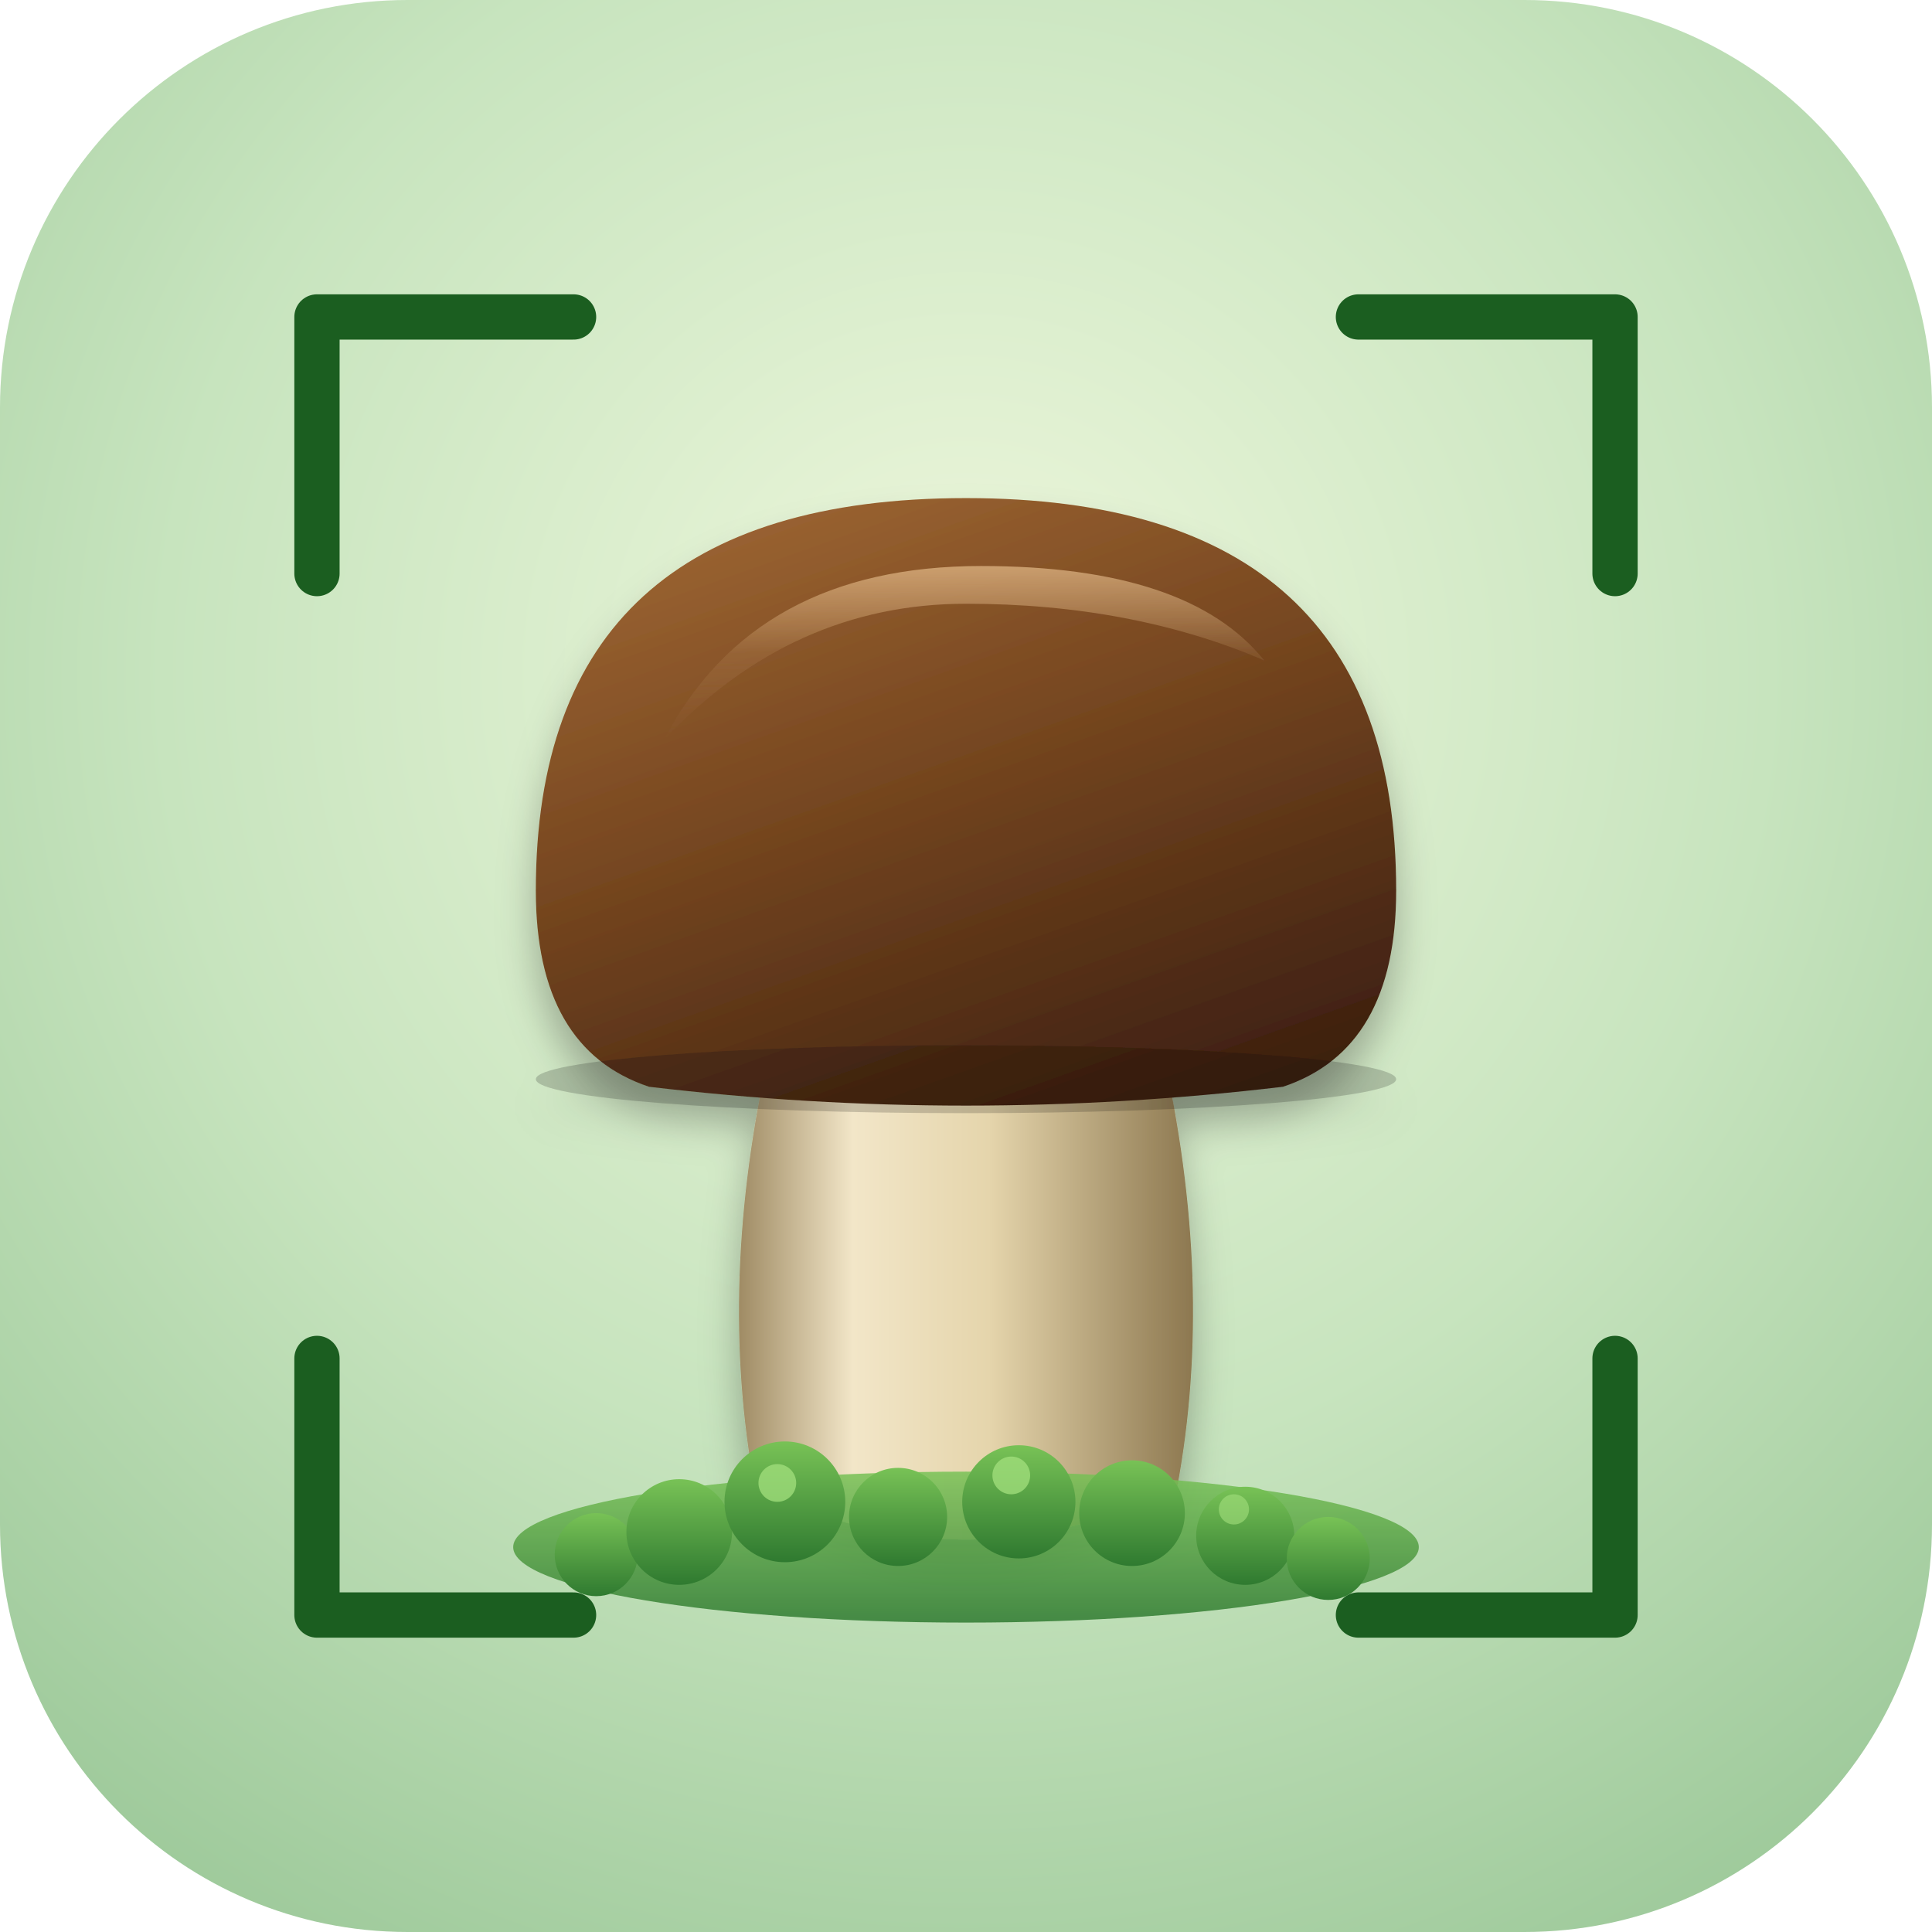
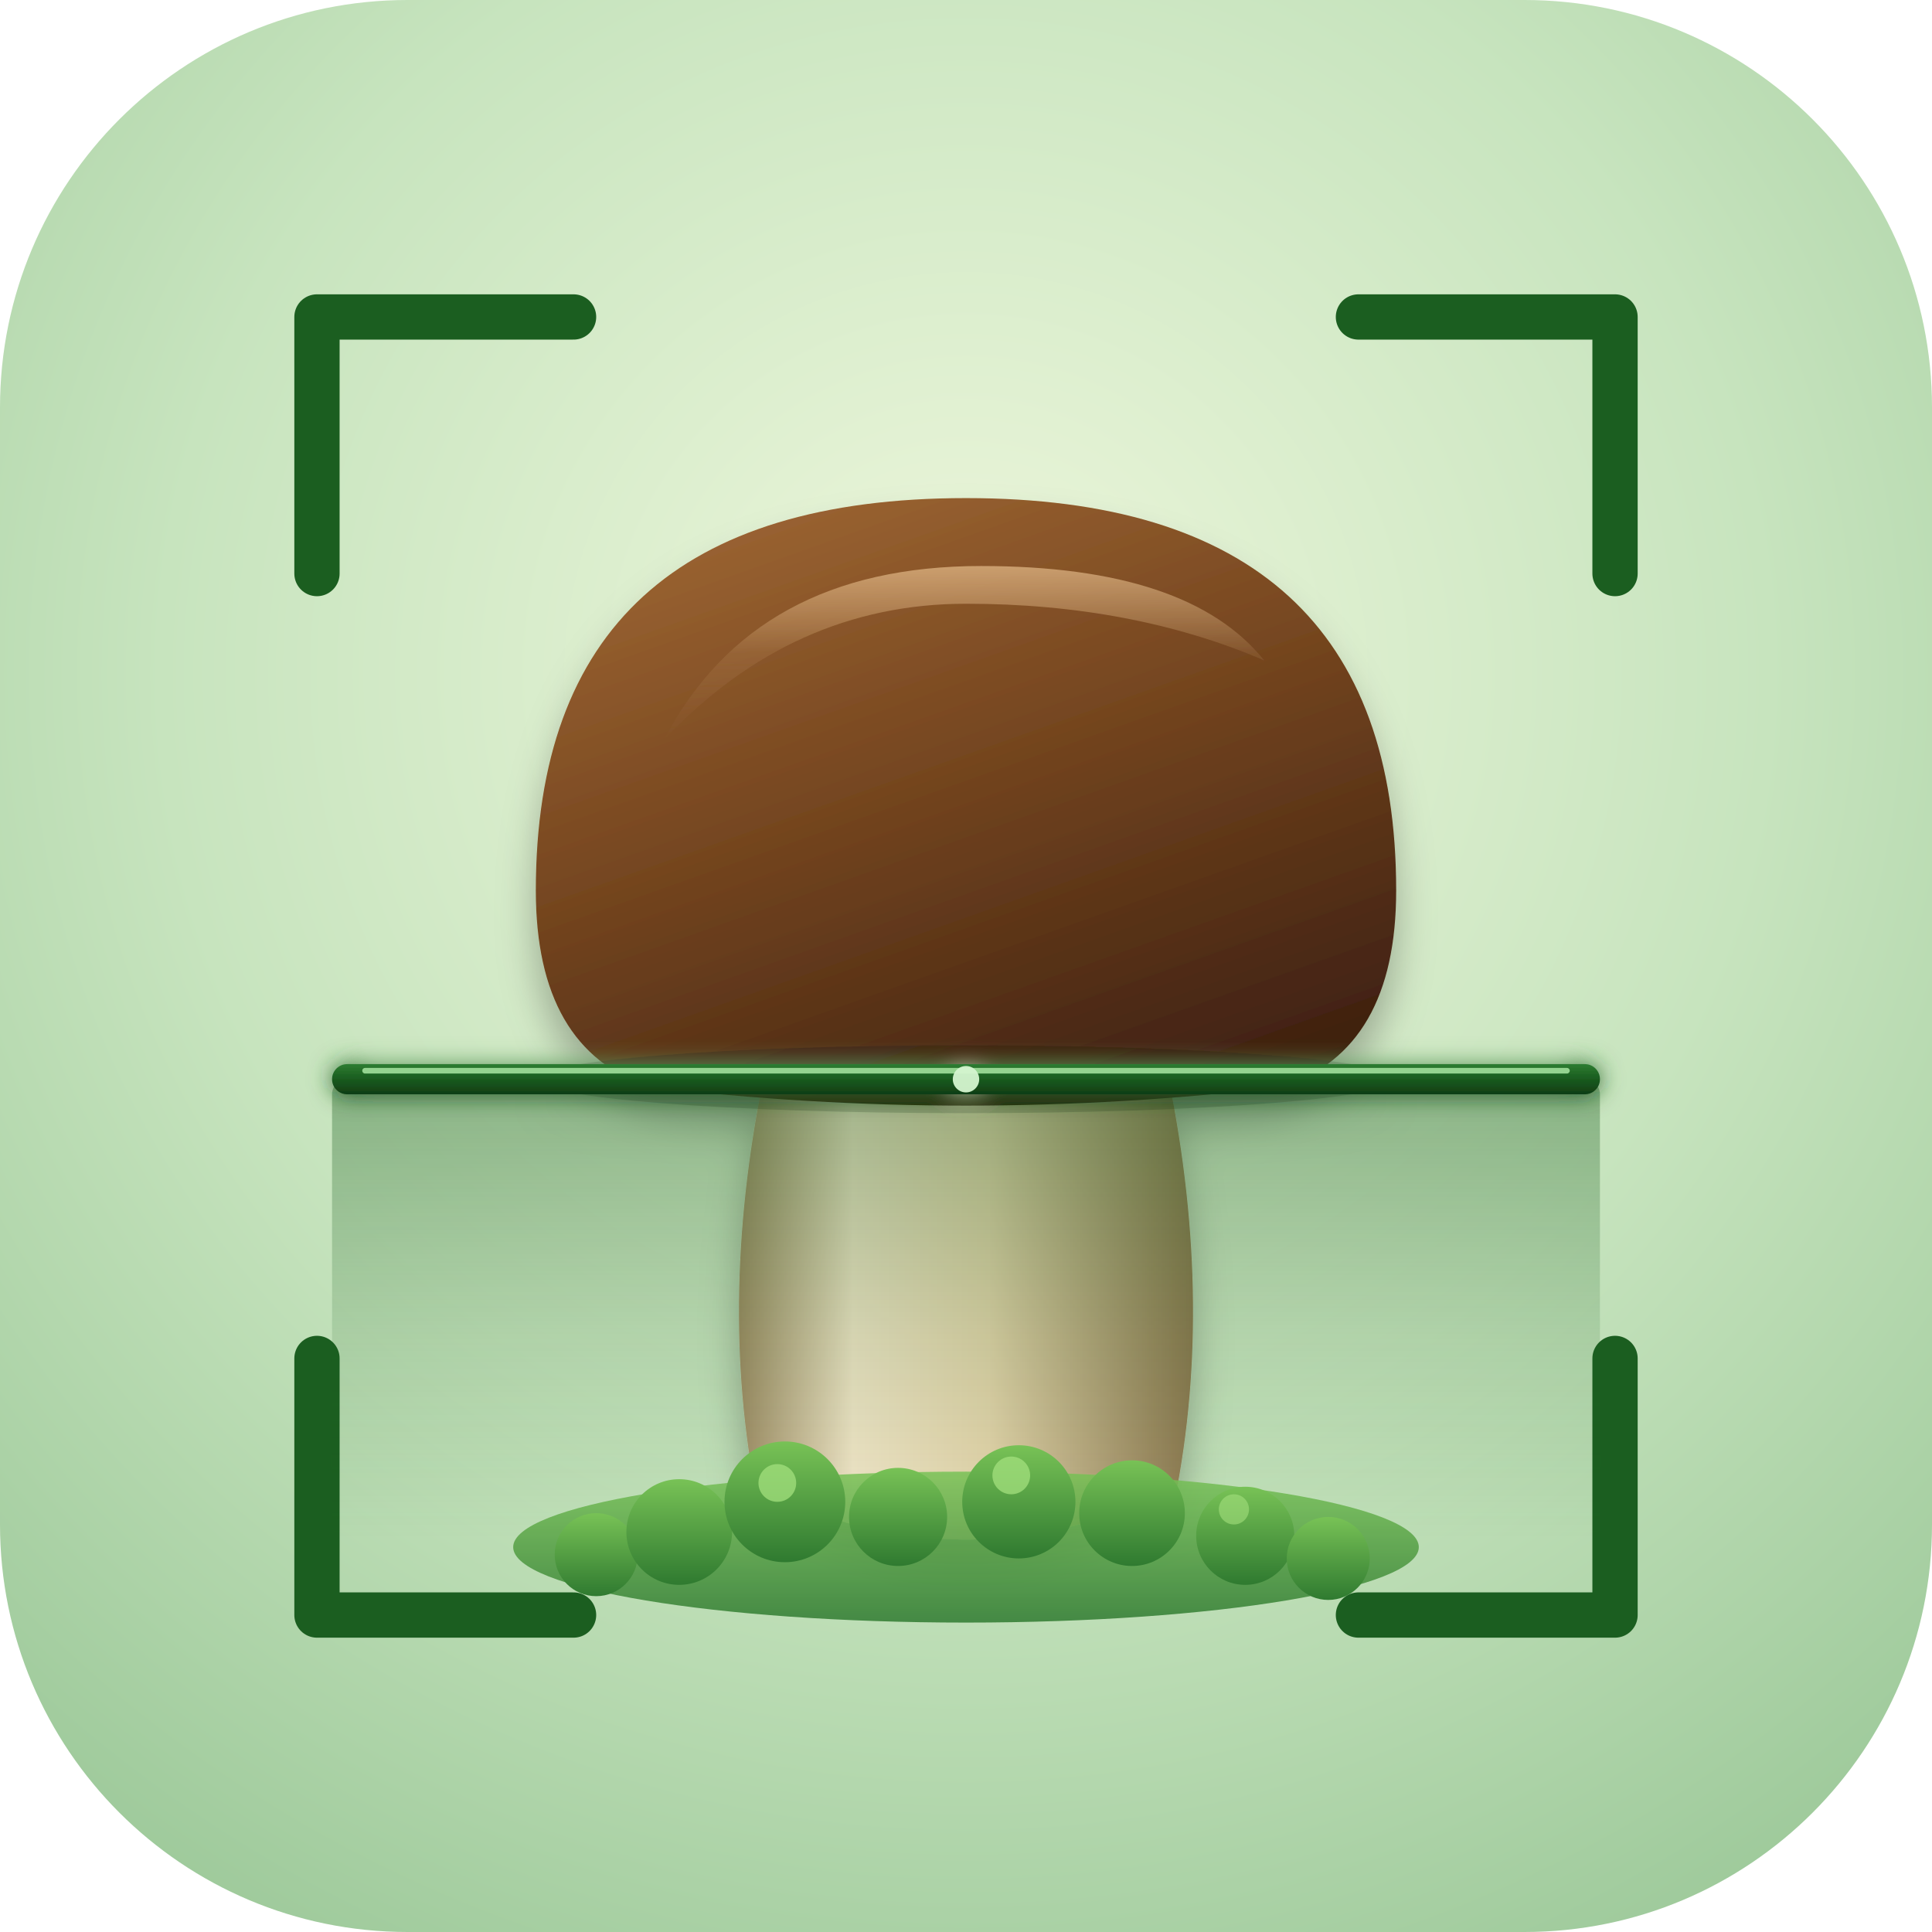
<svg xmlns="http://www.w3.org/2000/svg" viewBox="0 0 512 512">
  <defs>
    <radialGradient id="bg" cx="50%" cy="35%" r="75%">
      <stop offset="0%" stop-color="#eef7dc" />
      <stop offset="55%" stop-color="#c7e4be" />
      <stop offset="100%" stop-color="#9dc99a" />
    </radialGradient>
    <linearGradient id="cap" x1="25%" y1="0%" x2="75%" y2="100%">
      <stop offset="0%" stop-color="#9c6432" />
      <stop offset="45%" stop-color="#74451f" />
      <stop offset="100%" stop-color="#3e2010" />
    </linearGradient>
    <linearGradient id="capHl" x1="50%" y1="0%" x2="50%" y2="100%">
      <stop offset="0%" stop-color="#ffd9a6" stop-opacity="0.55" />
      <stop offset="50%" stop-color="#ffd9a6" stop-opacity="0.1" />
      <stop offset="100%" stop-color="#ffd9a6" stop-opacity="0" />
    </linearGradient>
    <linearGradient id="stem" x1="0%" y1="0%" x2="100%" y2="0%">
      <stop offset="0%" stop-color="#a08c65" />
      <stop offset="25%" stop-color="#f2e6c8" />
      <stop offset="55%" stop-color="#e5d5ac" />
      <stop offset="100%" stop-color="#8d7850" />
    </linearGradient>
    <linearGradient id="moss" x1="0%" y1="0%" x2="0%" y2="100%">
      <stop offset="0%" stop-color="#78c256" />
      <stop offset="100%" stop-color="#2f7a30" />
    </linearGradient>
+     <linearGradient id="scanTrail" x1="0%" y1="0%" x2="0%" y2="100%">
+       <stop offset="0%" stop-color="#1b5e20" stop-opacity="0.38" />
+       <stop offset="55%" stop-color="#1b5e20" stop-opacity="0.14" />
+       <stop offset="100%" stop-color="#1b5e20" stop-opacity="0" />
+     </linearGradient>
+     <linearGradient id="scanBeam" x1="0%" y1="0%" x2="0%" y2="100%">
+       <stop offset="0%" stop-color="#2e7d32" />
+       <stop offset="45%" stop-color="#1b5e20" />
+       <stop offset="100%" stop-color="#0f3d15" />
+     </linearGradient>
    <filter id="mshadow" x="-20%" y="-20%" width="140%" height="140%">
      <feGaussianBlur in="SourceAlpha" stdDeviation="5" />
      <feOffset dx="0" dy="7" />
      <feComponentTransfer>
        <feFuncA type="linear" slope="0.28" />
      </feComponentTransfer>
+       <feMerge>
+         <feMergeNode />
+         <feMergeNode in="SourceGraphic" />
+       </feMerge>
+     </filter>
+     <filter id="beamGlow" x="-10%" y="-200%" width="120%" height="500%">
+       <feGaussianBlur stdDeviation="3" />
      <feMerge>
        <feMergeNode />
        <feMergeNode in="SourceGraphic" />
      </feMerge>
    </filter>
  </defs>
  <rect width="512" height="512" rx="108" fill="url(#bg)" />
  <g stroke="#1b5e20" stroke-width="12" stroke-linecap="round" stroke-linejoin="round" fill="none">
    <path d="M 84 152 L 84 84 L 152 84" />
    <path d="M 360 84 L 428 84 L 428 152" />
    <path d="M 84 360 L 84 428 L 152 428" />
    <path d="M 360 428 L 428 428 L 428 360" />
  </g>
  <g filter="url(#mshadow)">
    <path d="M 204 278              Q 190 340, 200 394              Q 228 408, 256 408              Q 284 408, 312 394              Q 322 340, 308 278              Q 283 268, 256 266              Q 229 268, 204 278 Z" fill="url(#stem)" />
    <path d="M 142 236              Q 142 132, 256 132              Q 370 132, 370 236              Q 370 278, 340 288              Q 256 298, 172 288              Q 142 278, 142 236 Z" fill="url(#cap)" />
    <path d="M 176 196              Q 200 150, 260 150              Q 315 150, 335 175              Q 300 160, 256 160              Q 210 160, 176 196 Z" fill="url(#capHl)" />
    <ellipse cx="256" cy="286" rx="114" ry="9" fill="rgba(0,0,0,0.18)" />
  </g>
+   <rect x="88" y="286" width="336" height="122" fill="url(#scanTrail)" rx="4" />
+   <g filter="url(#beamGlow)">
+     <rect x="88" y="282" width="336" height="8" rx="4" fill="url(#scanBeam)" />
+     <rect x="96" y="283" width="320" height="1.5" rx="0.75" fill="#a8e6a2" opacity="0.85" />
+     <circle cx="256" cy="286" r="3.5" fill="#d4f5cf" opacity="0.95" />
+   </g>
  <g>
    <ellipse cx="256" cy="410" rx="120" ry="20" fill="url(#moss)" opacity="0.85" />
    <circle cx="158" cy="412" r="11" fill="url(#moss)" />
    <circle cx="180" cy="406" r="14" fill="url(#moss)" />
    <circle cx="208" cy="398" r="16" fill="url(#moss)" />
    <circle cx="238" cy="402" r="13" fill="url(#moss)" />
    <circle cx="270" cy="398" r="15" fill="url(#moss)" />
    <circle cx="300" cy="401" r="14" fill="url(#moss)" />
    <circle cx="330" cy="407" r="13" fill="url(#moss)" />
    <circle cx="352" cy="413" r="11" fill="url(#moss)" />
    <circle cx="206" cy="393" r="5" fill="#a3e07d" opacity="0.75" />
    <circle cx="268" cy="391" r="5" fill="#a3e07d" opacity="0.75" />
    <circle cx="327" cy="400" r="4" fill="#a3e07d" opacity="0.6" />
  </g>
</svg>
